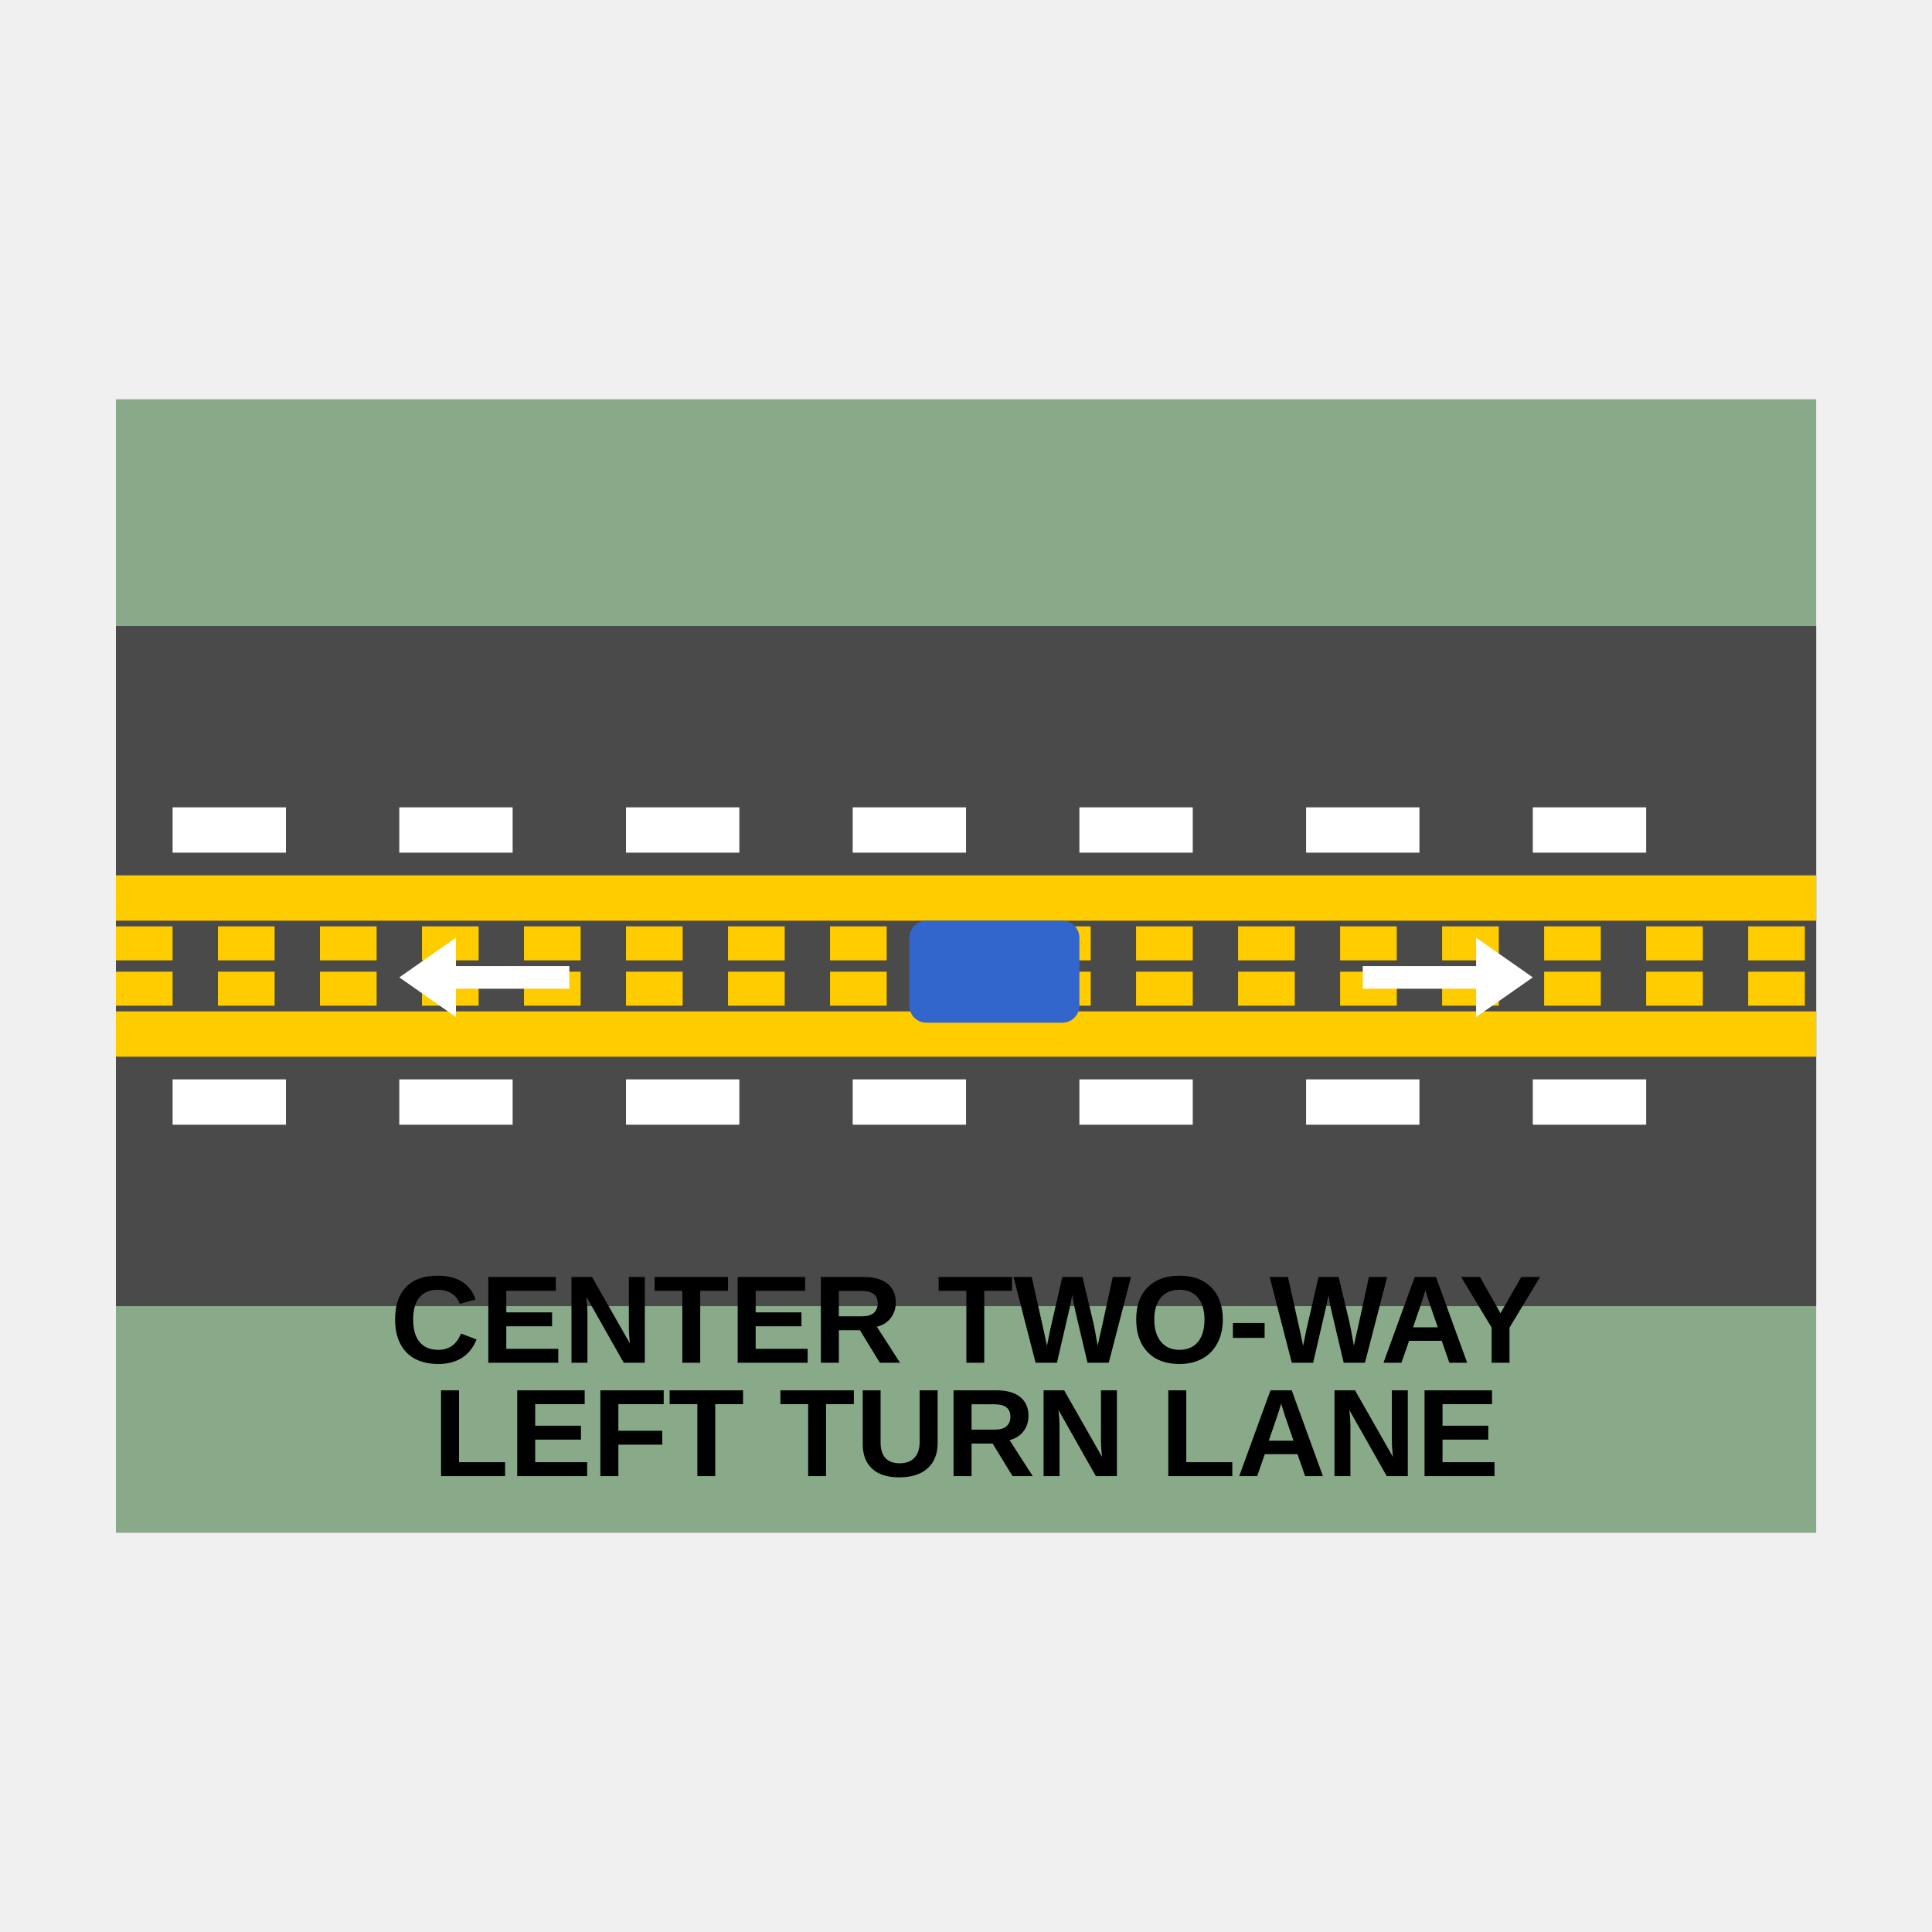
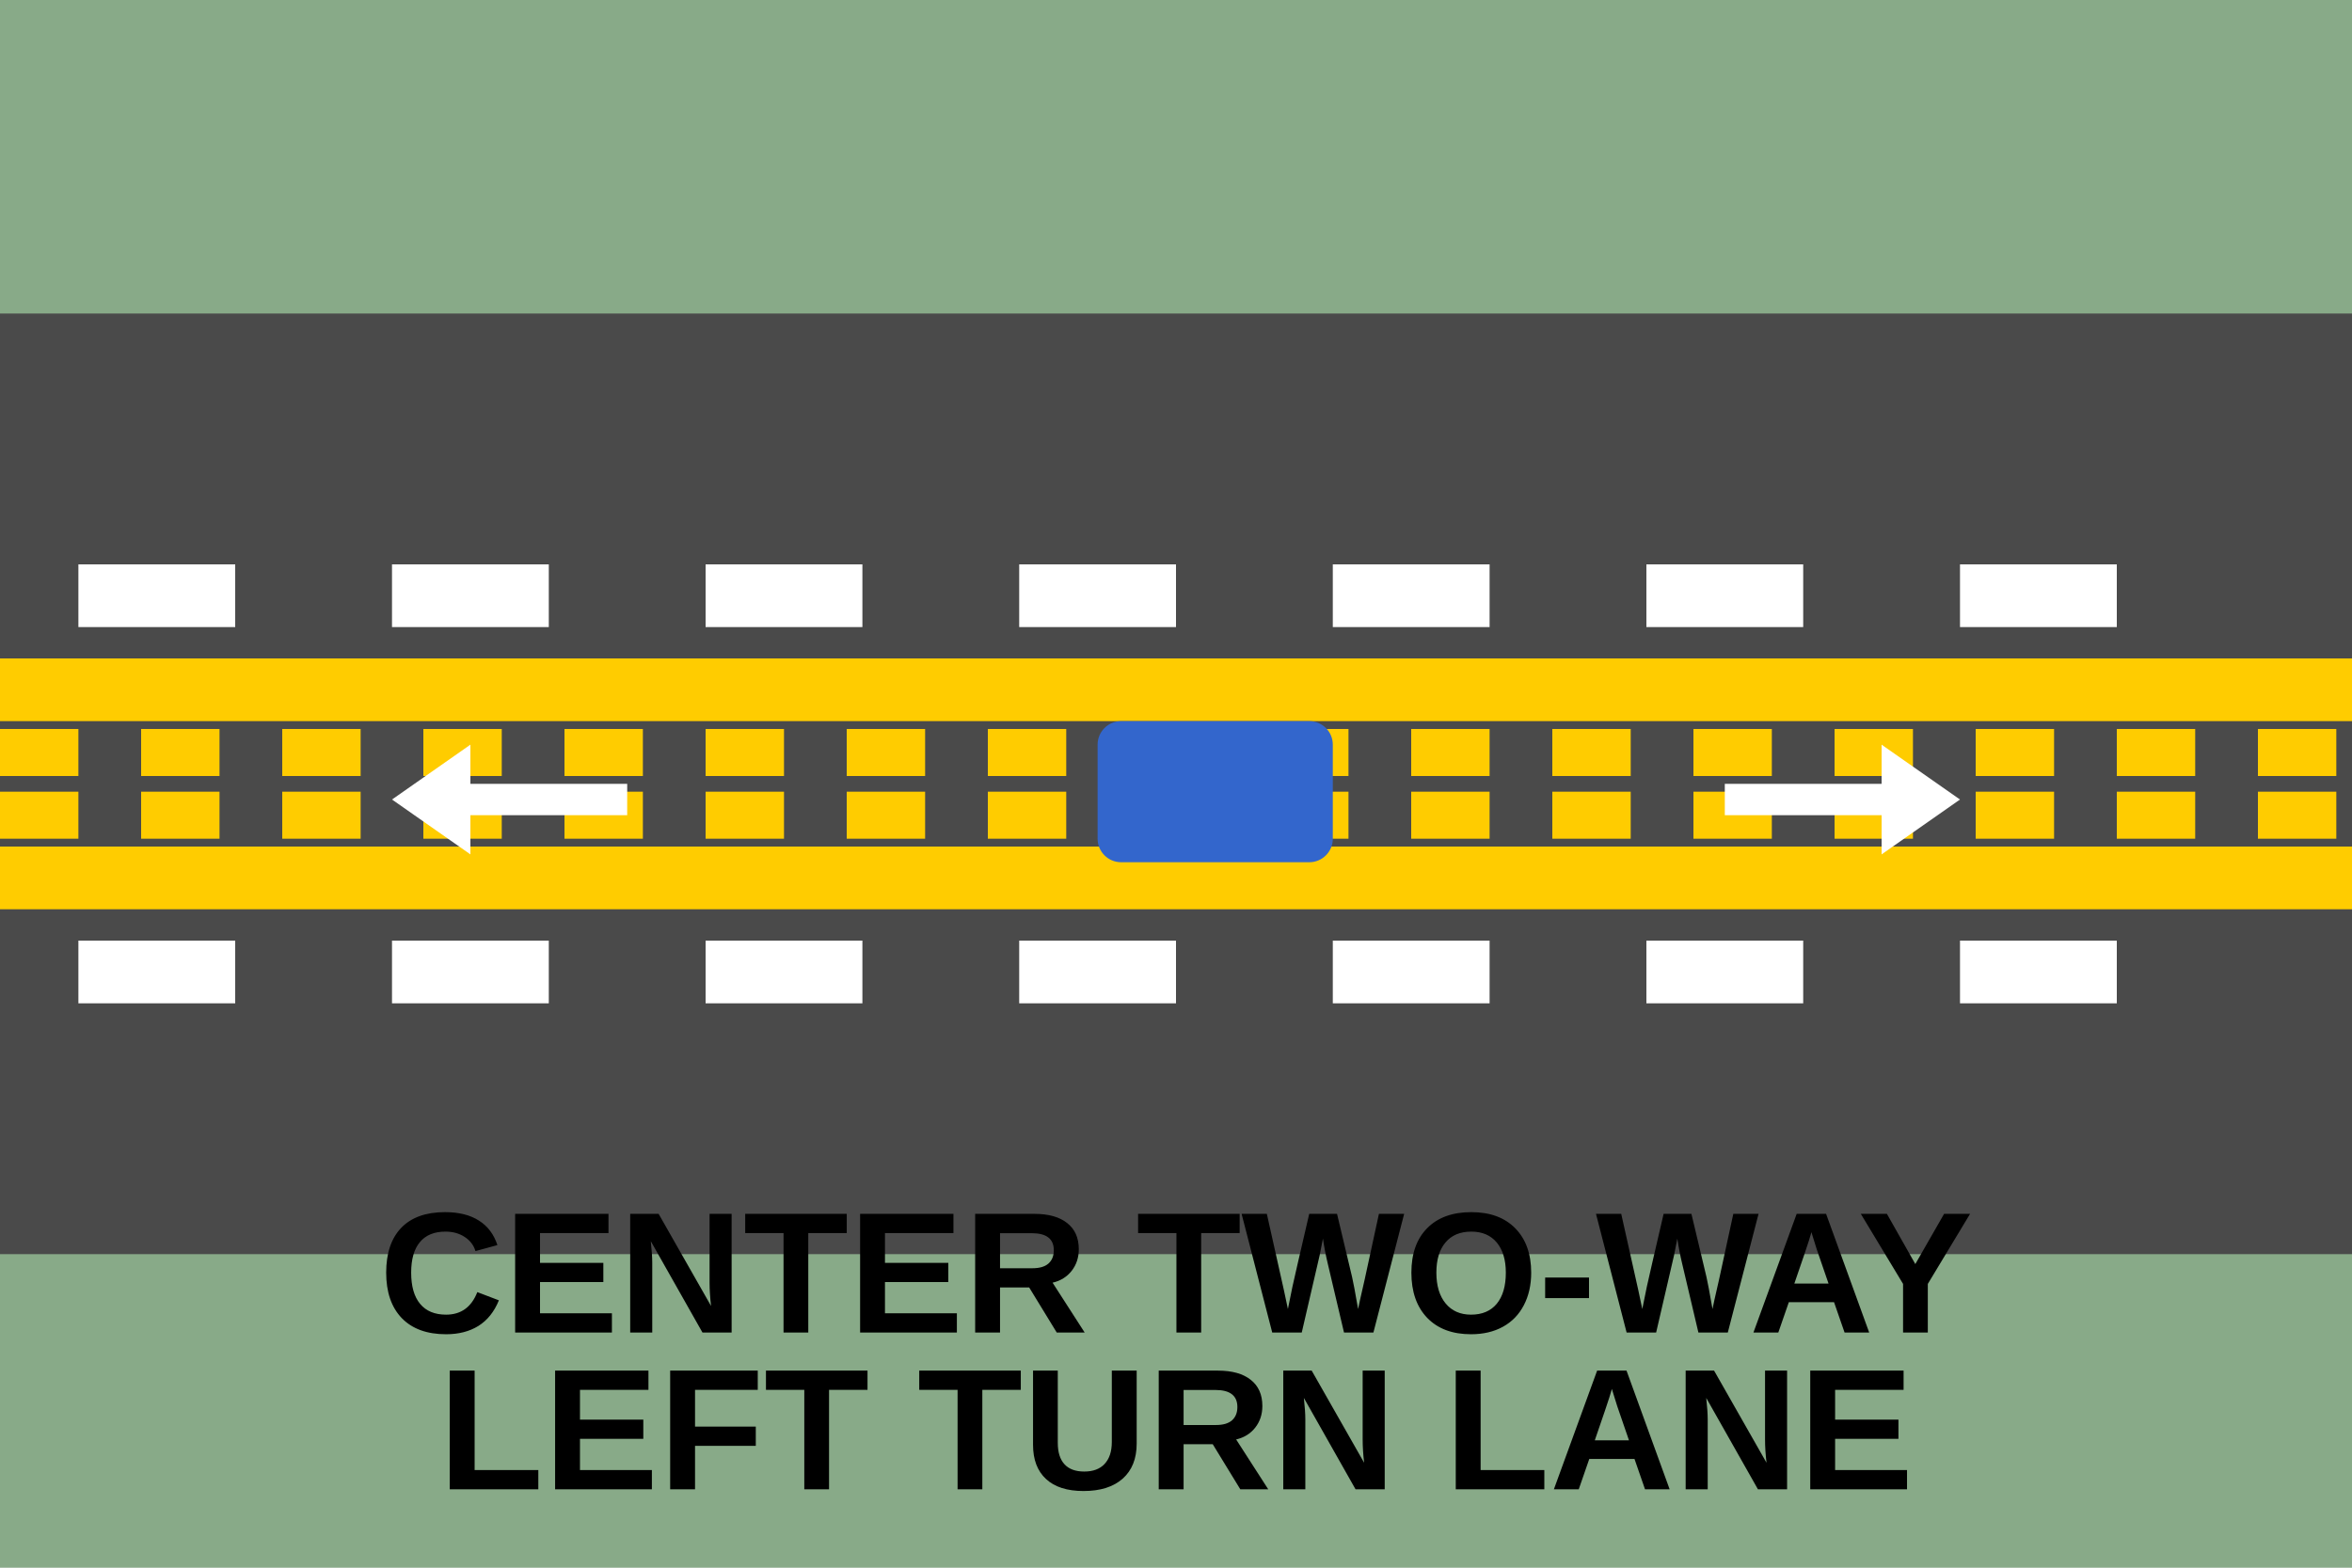
- <svg xmlns="http://www.w3.org/2000/svg" viewBox="0 0 200 200" width="200" height="200" role="img" aria-label="PAVEMENT_SHARED_CENTER_TURN_LANE">
-   <g transform="translate(12 41.3333) scale(0.5867)">
-     <rect x="0" y="0" width="300" height="200" fill="#88AA88" />
-     <rect x="0" y="40" width="300" height="120" fill="#4A4A4A" />
-     <rect x="10" y="72" width="20" height="8" fill="#FFFFFF" />
-     <rect x="50" y="72" width="20" height="8" fill="#FFFFFF" />
-     <rect x="90" y="72" width="20" height="8" fill="#FFFFFF" />
-     <rect x="130" y="72" width="20" height="8" fill="#FFFFFF" />
-     <rect x="170" y="72" width="20" height="8" fill="#FFFFFF" />
-     <rect x="210" y="72" width="20" height="8" fill="#FFFFFF" />
-     <rect x="250" y="72" width="20" height="8" fill="#FFFFFF" />
-     <rect x="10" y="120" width="20" height="8" fill="#FFFFFF" />
-     <rect x="50" y="120" width="20" height="8" fill="#FFFFFF" />
-     <rect x="90" y="120" width="20" height="8" fill="#FFFFFF" />
-     <rect x="130" y="120" width="20" height="8" fill="#FFFFFF" />
-     <rect x="170" y="120" width="20" height="8" fill="#FFFFFF" />
-     <rect x="210" y="120" width="20" height="8" fill="#FFFFFF" />
-     <rect x="250" y="120" width="20" height="8" fill="#FFFFFF" />
-     <line x1="0" y1="88" x2="300" y2="88" stroke="#FFCC00" stroke-width="8" />
-     <line x1="0" y1="112" x2="300" y2="112" stroke="#FFCC00" stroke-width="8" />
-     <line x1="0" y1="96" x2="300" y2="96" stroke="#FFCC00" stroke-width="6" stroke-dasharray="10,8" />
-     <line x1="0" y1="104" x2="300" y2="104" stroke="#FFCC00" stroke-width="6" stroke-dasharray="10,8" />
-     <path d="M 80,100 L 60,100 L 60,95 L 50,102 L 60,109 L 60,104 L 80,104 Z" fill="#FFFFFF" />
-     <path d="M 220,100 L 240,100 L 240,95 L 250,102 L 240,109 L 240,104 L 220,104 Z" fill="#FFFFFF" />
-     <rect x="140" y="92" width="30" height="18" rx="3" fill="#3366CC" />
-     <text x="150" y="170" font-family="Arial, Helvetica, sans-serif" font-size="22" font-weight="700" fill="#000000" text-anchor="middle">CENTER TWO-WAY</text>
-     <text x="150" y="190" font-family="Arial, Helvetica, sans-serif" font-size="22" font-weight="700" fill="#000000" text-anchor="middle">LEFT TURN LANE</text>
-   </g>
+ <svg xmlns="http://www.w3.org/2000/svg" viewBox="0 0 300 200" width="300" height="200" role="img" aria-label="PAVEMENT_SHARED_CENTER_TURN_LANE">
+   <rect x="0" y="0" width="300" height="200" fill="#88AA88" />
+   <rect x="0" y="40" width="300" height="120" fill="#4A4A4A" />
+   <rect x="10" y="72" width="20" height="8" fill="#FFFFFF" />
+   <rect x="50" y="72" width="20" height="8" fill="#FFFFFF" />
+   <rect x="90" y="72" width="20" height="8" fill="#FFFFFF" />
+   <rect x="130" y="72" width="20" height="8" fill="#FFFFFF" />
+   <rect x="170" y="72" width="20" height="8" fill="#FFFFFF" />
+   <rect x="210" y="72" width="20" height="8" fill="#FFFFFF" />
+   <rect x="250" y="72" width="20" height="8" fill="#FFFFFF" />
+   <rect x="10" y="120" width="20" height="8" fill="#FFFFFF" />
+   <rect x="50" y="120" width="20" height="8" fill="#FFFFFF" />
+   <rect x="90" y="120" width="20" height="8" fill="#FFFFFF" />
+   <rect x="130" y="120" width="20" height="8" fill="#FFFFFF" />
+   <rect x="170" y="120" width="20" height="8" fill="#FFFFFF" />
+   <rect x="210" y="120" width="20" height="8" fill="#FFFFFF" />
+   <rect x="250" y="120" width="20" height="8" fill="#FFFFFF" />
+   <line x1="0" y1="88" x2="300" y2="88" stroke="#FFCC00" stroke-width="8" />
+   <line x1="0" y1="112" x2="300" y2="112" stroke="#FFCC00" stroke-width="8" />
+   <line x1="0" y1="96" x2="300" y2="96" stroke="#FFCC00" stroke-width="6" stroke-dasharray="10,8" />
+   <line x1="0" y1="104" x2="300" y2="104" stroke="#FFCC00" stroke-width="6" stroke-dasharray="10,8" />
+   <path d="M 80,100 L 60,100 L 60,95 L 50,102 L 60,109 L 60,104 L 80,104 Z" fill="#FFFFFF" />
+   <path d="M 220,100 L 240,100 L 240,95 L 250,102 L 240,109 L 240,104 L 220,104 Z" fill="#FFFFFF" />
+   <rect x="140" y="92" width="30" height="18" rx="3" fill="#3366CC" />
+   <text x="150" y="170" font-family="Arial, Helvetica, sans-serif" font-size="22" font-weight="700" fill="#000000" text-anchor="middle">CENTER TWO-WAY</text>
+   <text x="150" y="190" font-family="Arial, Helvetica, sans-serif" font-size="22" font-weight="700" fill="#000000" text-anchor="middle">LEFT TURN LANE</text>
</svg>
